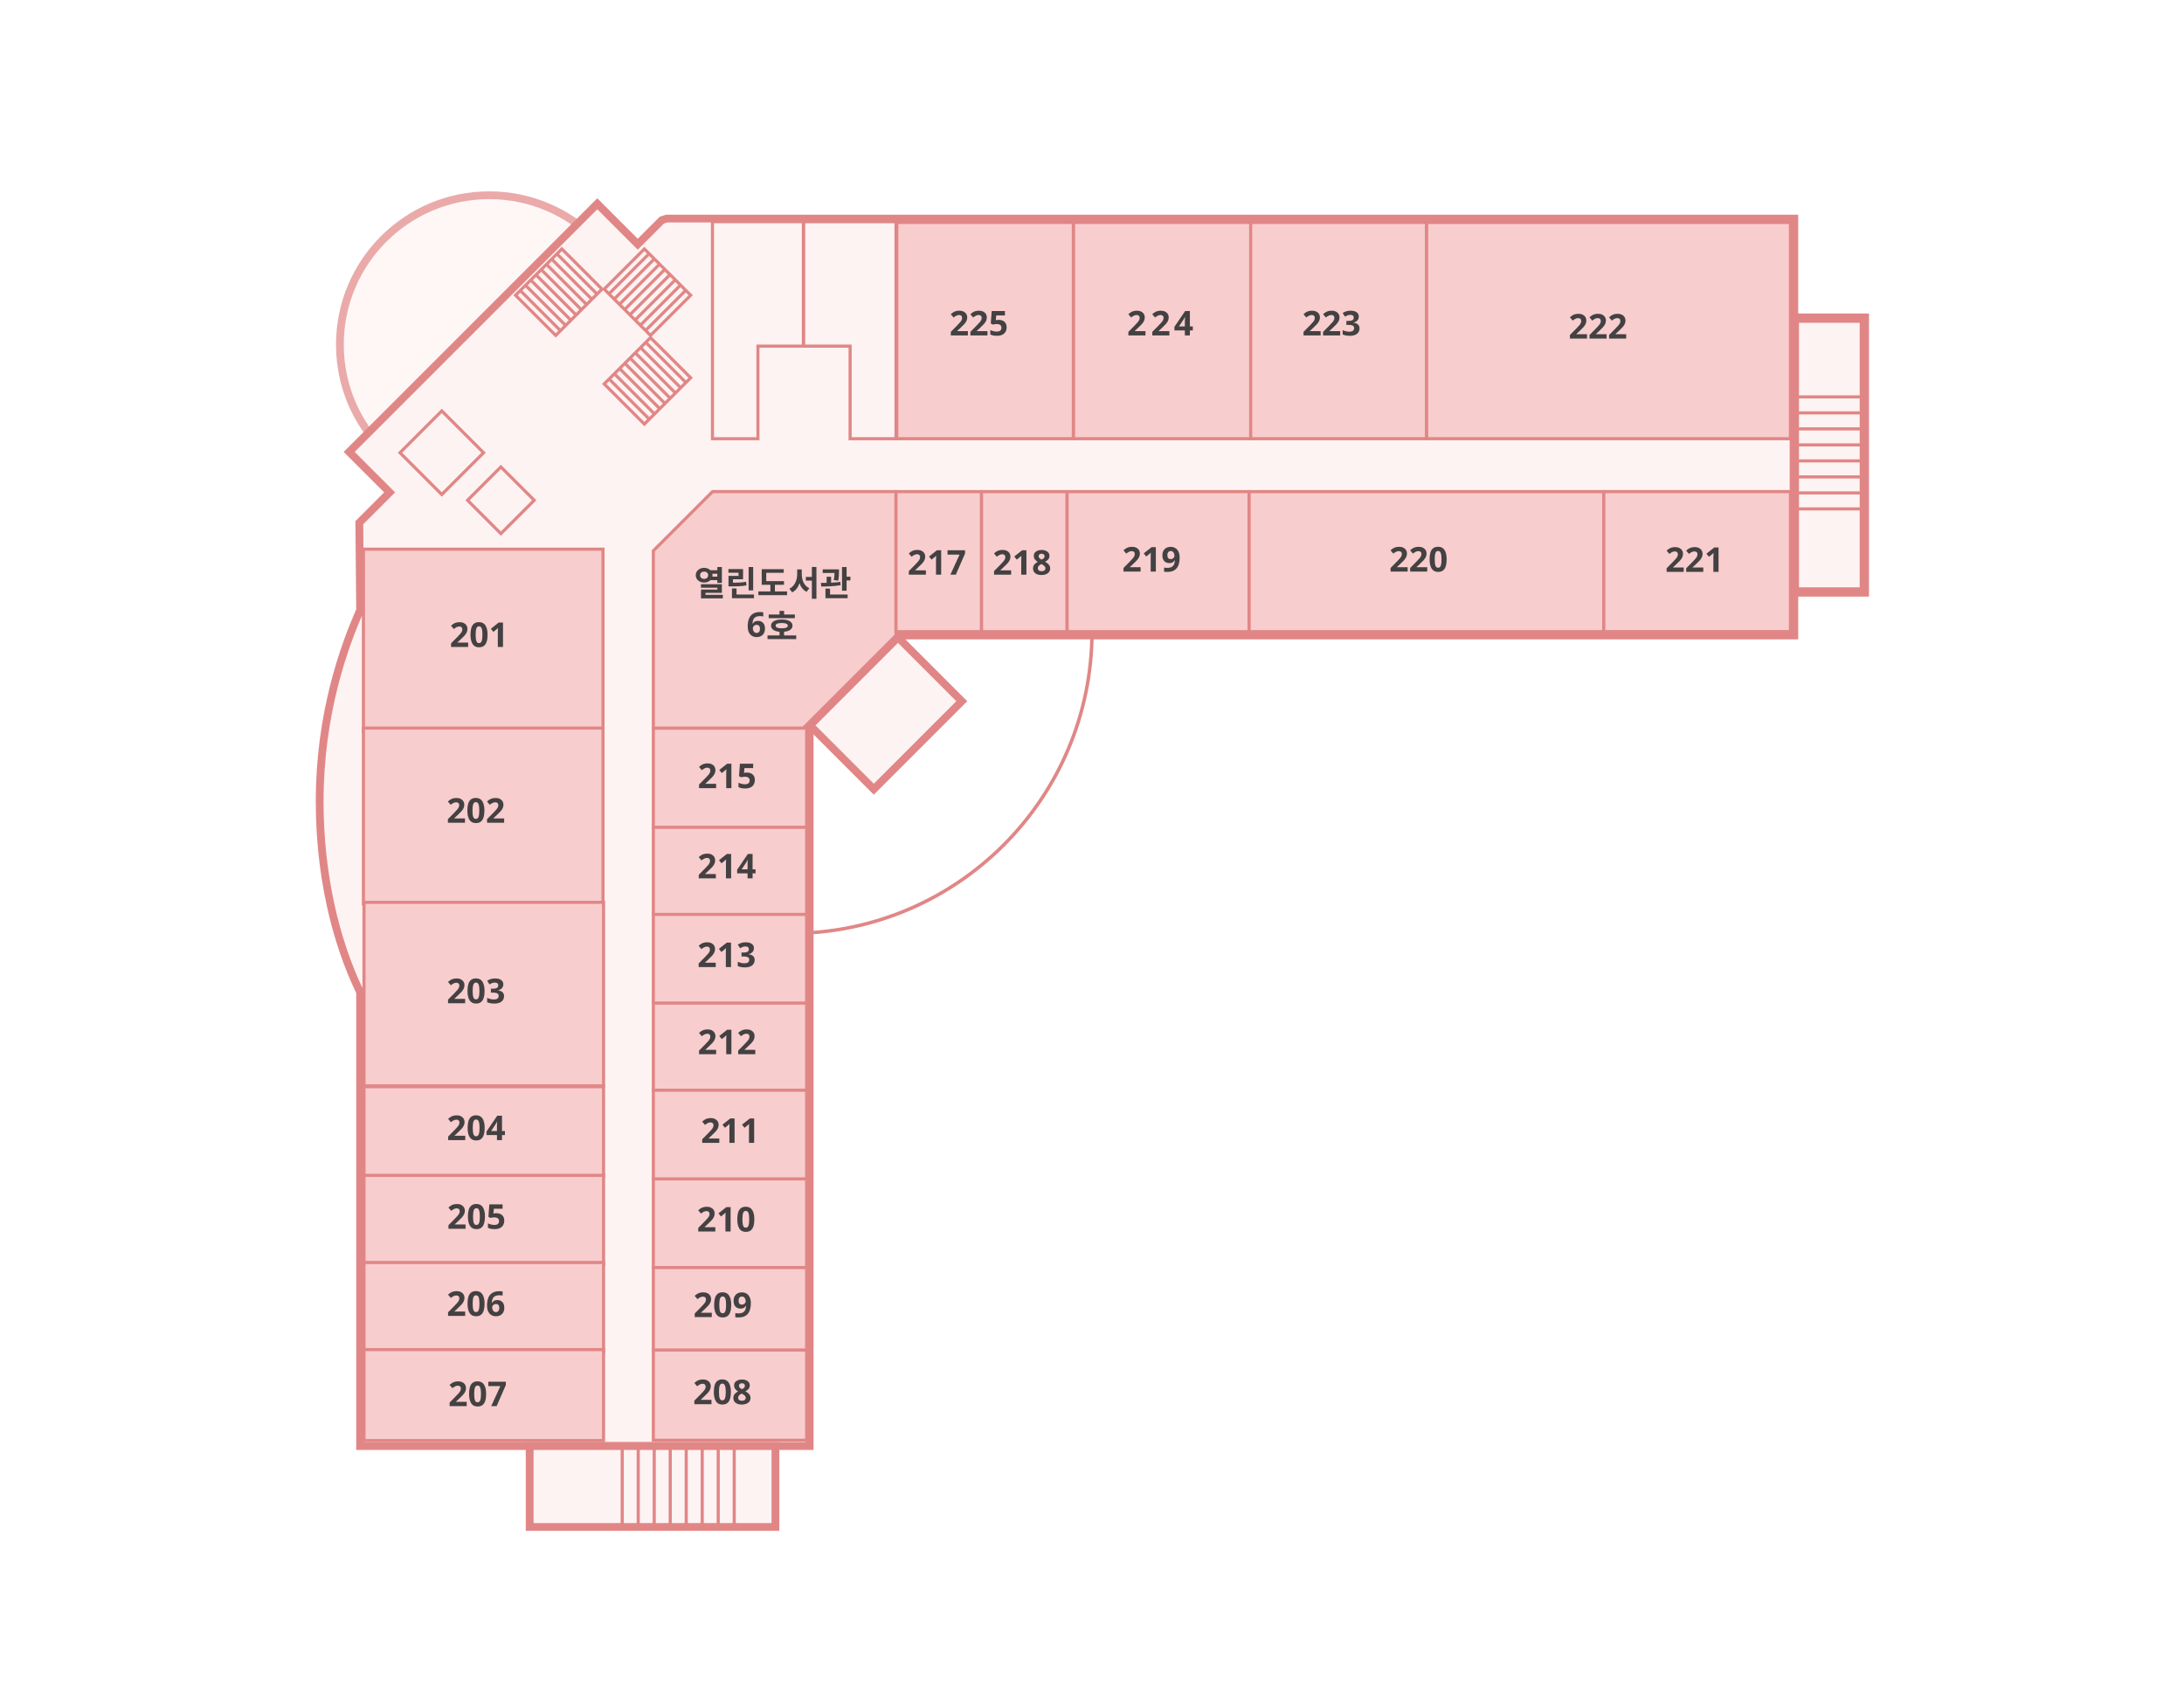
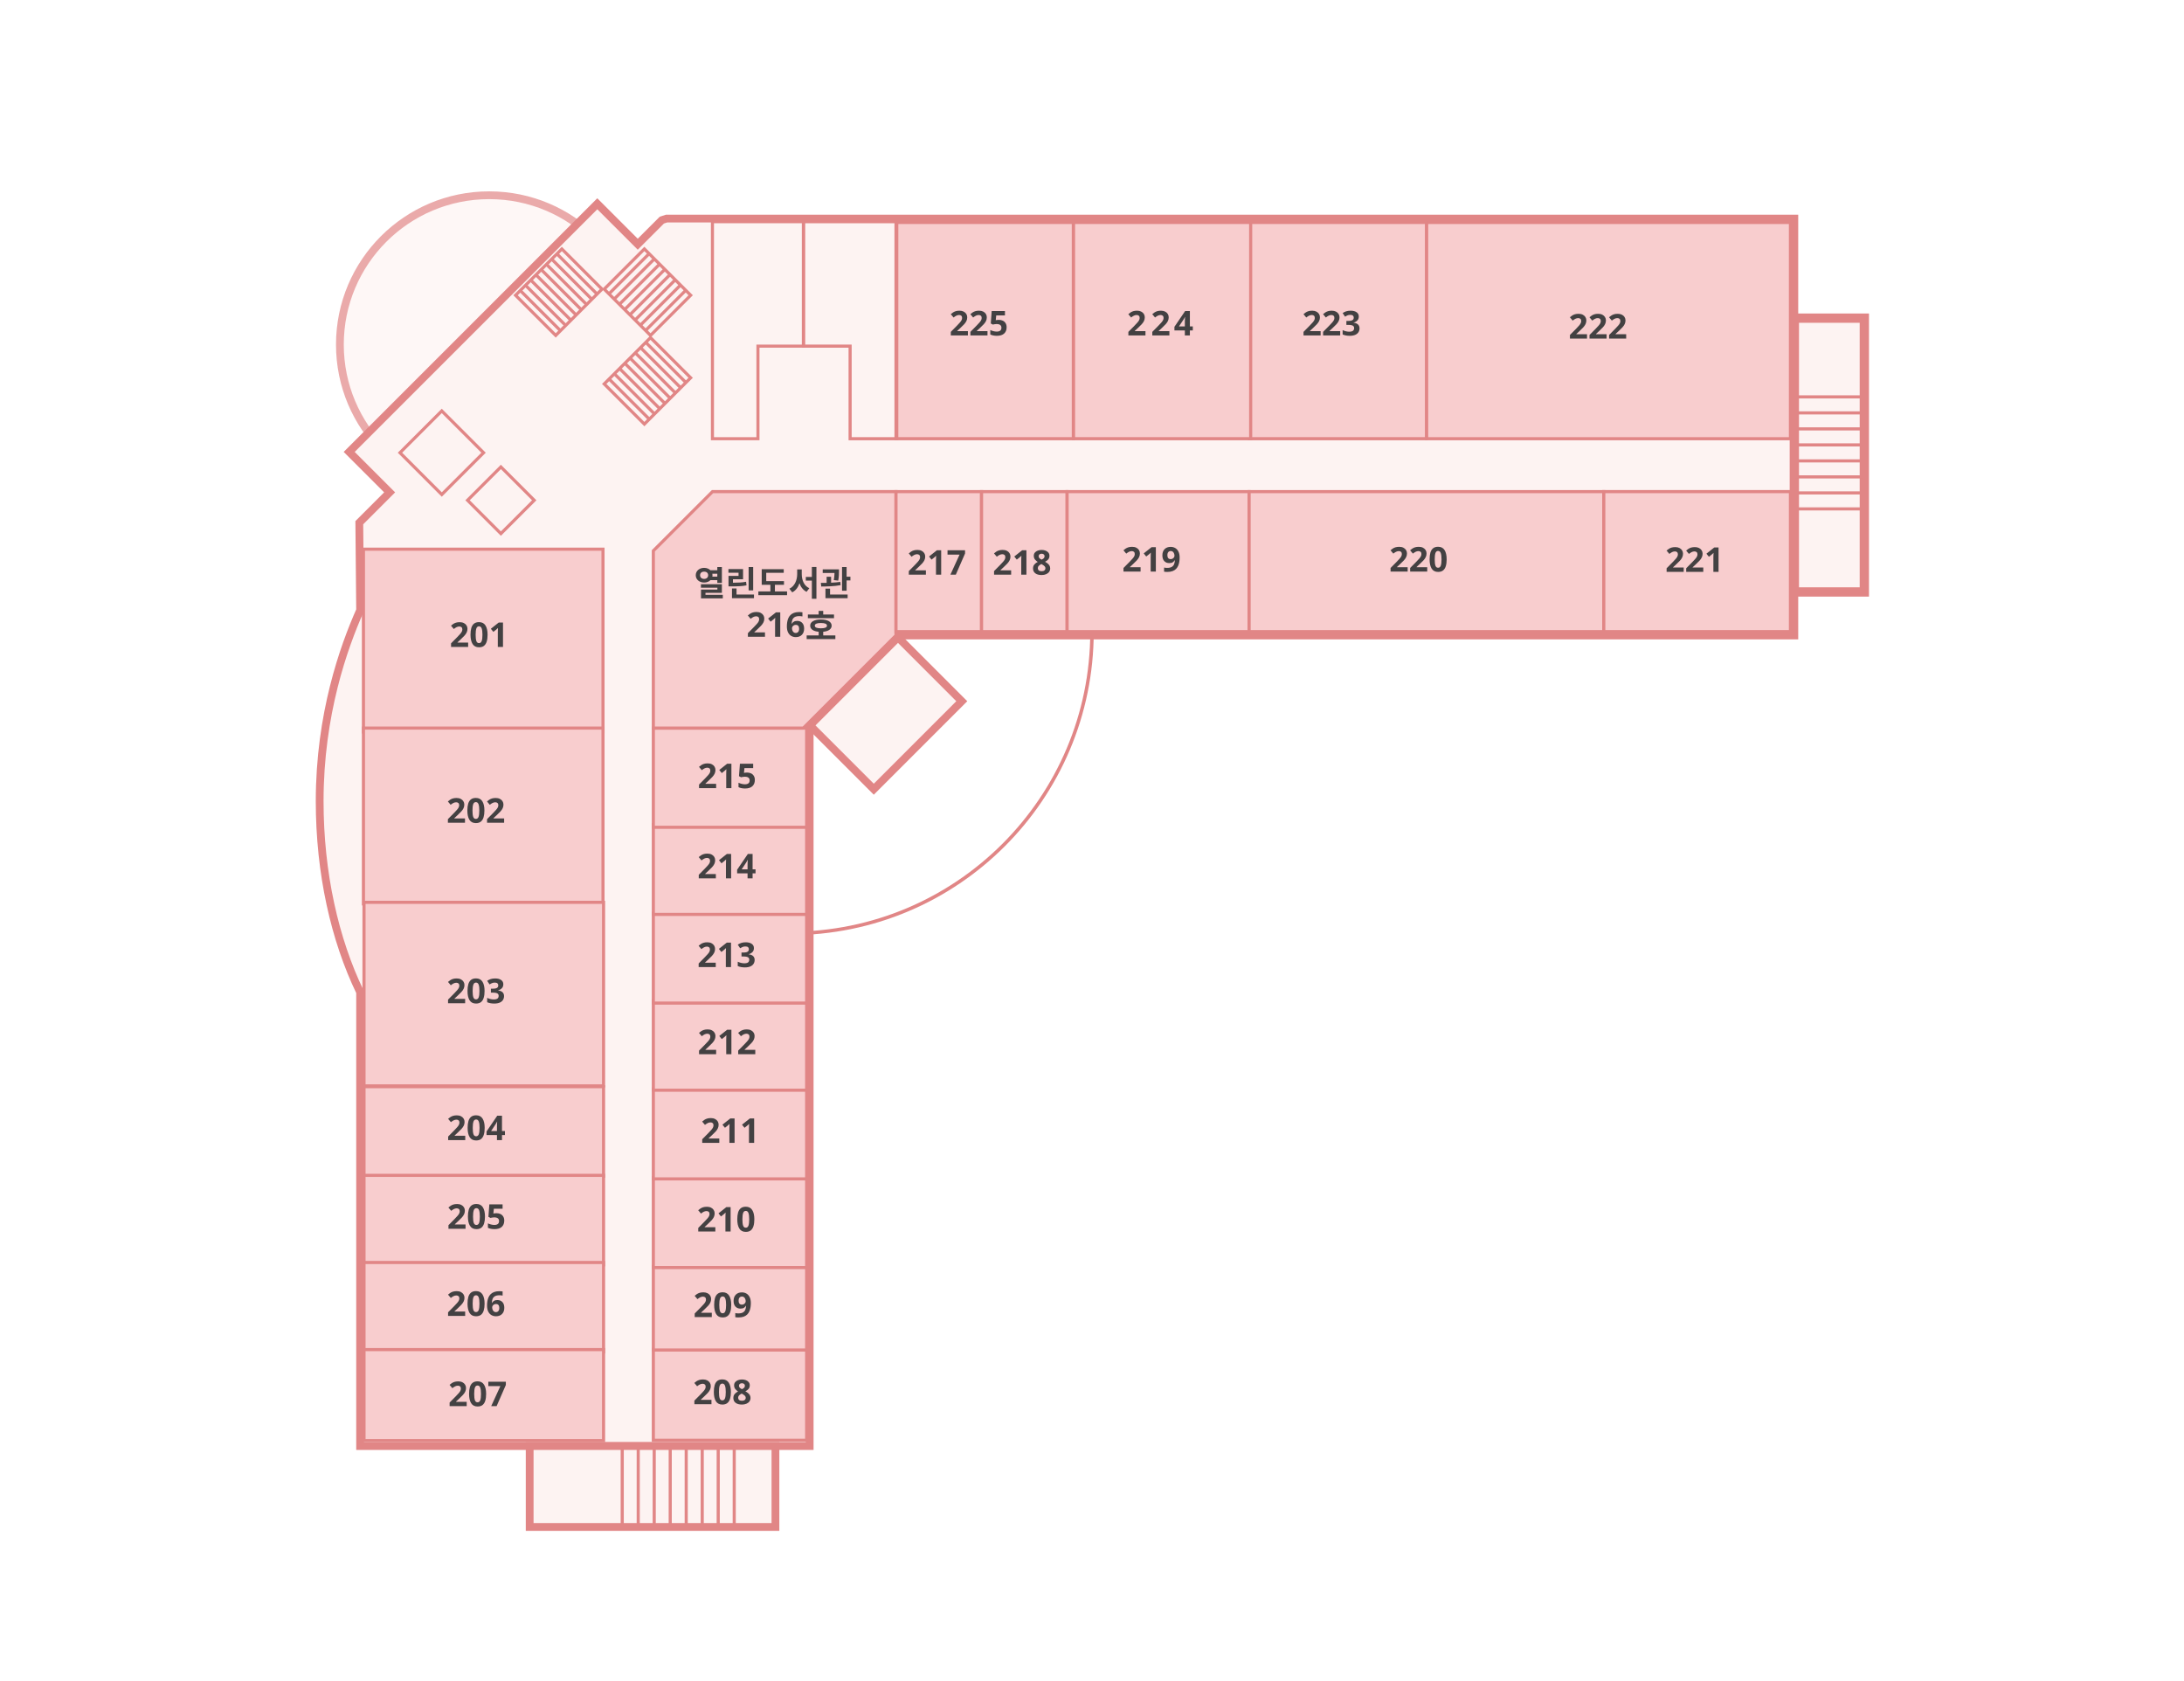
<svg xmlns="http://www.w3.org/2000/svg" viewBox="0 0 1404 1080">
  <g id="Layer_border">
    <circle cx="508" cy="406" r="194" fill="none" stroke="#e18686" stroke-miterlimit="10" stroke-width="2.23" />
    <circle cx="314.5" cy="221.5" r="96" fill="#fdf3f2" opacity=".7" stroke="#e18686" stroke-miterlimit="10" stroke-width="5" />
    <path d="m921.5,140.5h-493l-3.02.98-15.5,15.5-26-26-159.5,159.5,26,26-19.5,19.5c.17,18.75.34,37.5.52,56.25-10.5,23.69-26,66.83-26,122.76,0,46.4,9.73,89.05,26,122.76v291.74h289v-463.97l57.03-57.03h575.97V140.5h-232Z" fill="#fdf3f2" stroke="#e18686" stroke-miterlimit="10" stroke-width="5" />
    <rect x="340.5" y="929.5" width="158" height="52" fill="#fdf3f2" stroke="#e18686" stroke-miterlimit="10" stroke-width="5" />
    <rect x="529.5" y="429.5" width="80" height="58" transform="translate(-157.41 536.99) rotate(-45)" fill="#fdf3f2" stroke="#e18686" stroke-miterlimit="10" stroke-width="5" />
    <rect x="1153.5" y="204.5" width="45" height="176" fill="#fdf3f2" stroke="#e18686" stroke-miterlimit="10" stroke-width="5.98" />
  </g>
  <g id="Layer_others">
    <line x1="391.57" y1="243.6" x2="417.4" y2="269.43" fill="none" stroke="#e18686" stroke-miterlimit="10" stroke-width="2" />
    <line x1="394.94" y1="240.24" x2="420.76" y2="266.07" fill="none" stroke="#e18686" stroke-miterlimit="10" stroke-width="2" />
    <line x1="398.3" y1="236.88" x2="424.13" y2="262.7" fill="none" stroke="#e18686" stroke-miterlimit="10" stroke-width="2" />
    <line x1="401.66" y1="233.51" x2="427.49" y2="259.34" fill="none" stroke="#e18686" stroke-miterlimit="10" stroke-width="2" />
    <line x1="405.03" y1="230.15" x2="430.85" y2="255.98" fill="none" stroke="#e18686" stroke-miterlimit="10" stroke-width="2" />
    <line x1="408.39" y1="226.78" x2="434.22" y2="252.61" fill="none" stroke="#e18686" stroke-miterlimit="10" stroke-width="2" />
    <line x1="411.75" y1="223.42" x2="437.58" y2="249.25" fill="none" stroke="#e18686" stroke-miterlimit="10" stroke-width="2" />
    <line x1="415.12" y1="220.06" x2="440.94" y2="245.88" fill="none" stroke="#e18686" stroke-miterlimit="10" stroke-width="2" />
    <rect x="395.16" y="226.55" width="42.09" height="36.52" transform="translate(-51.2 366.01) rotate(-45)" fill="none" stroke="#e18686" stroke-miterlimit="10" stroke-width="2" />
    <line x1="415" y1="212.45" x2="440.83" y2="186.62" fill="none" stroke="#e18686" stroke-miterlimit="10" stroke-width="2" />
    <line x1="411.64" y1="209.08" x2="437.46" y2="183.26" fill="none" stroke="#e18686" stroke-miterlimit="10" stroke-width="2" />
    <line x1="408.27" y1="205.72" x2="434.1" y2="179.89" fill="none" stroke="#e18686" stroke-miterlimit="10" stroke-width="2" />
    <line x1="404.91" y1="202.36" x2="430.73" y2="176.53" fill="none" stroke="#e18686" stroke-miterlimit="10" stroke-width="2" />
    <line x1="401.54" y1="198.99" x2="427.37" y2="173.17" fill="none" stroke="#e18686" stroke-miterlimit="10" stroke-width="2" />
    <line x1="398.18" y1="195.63" x2="424.01" y2="169.8" fill="none" stroke="#e18686" stroke-miterlimit="10" stroke-width="2" />
    <line x1="394.82" y1="192.26" x2="420.64" y2="166.44" fill="none" stroke="#e18686" stroke-miterlimit="10" stroke-width="2" />
    <line x1="391.45" y1="188.9" x2="417.28" y2="163.07" fill="none" stroke="#e18686" stroke-miterlimit="10" stroke-width="2" />
    <rect x="395.16" y="169.55" width="42.09" height="36.52" transform="translate(577.71 614.92) rotate(-135)" fill="none" stroke="#e18686" stroke-miterlimit="10" stroke-width="2" />
    <line x1="383.84" y1="189.02" x2="358.02" y2="163.19" fill="none" stroke="#e18686" stroke-miterlimit="10" stroke-width="2" />
    <line x1="380.48" y1="192.38" x2="354.65" y2="166.56" fill="none" stroke="#e18686" stroke-miterlimit="10" stroke-width="2" />
    <line x1="377.12" y1="195.75" x2="351.29" y2="169.92" fill="none" stroke="#e18686" stroke-miterlimit="10" stroke-width="2" />
    <line x1="373.75" y1="199.11" x2="347.92" y2="173.28" fill="none" stroke="#e18686" stroke-miterlimit="10" stroke-width="2" />
    <line x1="370.39" y1="202.47" x2="344.56" y2="176.65" fill="none" stroke="#e18686" stroke-miterlimit="10" stroke-width="2" />
    <line x1="367.02" y1="205.84" x2="341.2" y2="180.01" fill="none" stroke="#e18686" stroke-miterlimit="10" stroke-width="2" />
    <line x1="363.66" y1="209.2" x2="337.83" y2="183.37" fill="none" stroke="#e18686" stroke-miterlimit="10" stroke-width="2" />
    <line x1="360.3" y1="212.56" x2="334.47" y2="186.74" fill="none" stroke="#e18686" stroke-miterlimit="10" stroke-width="2" />
    <rect x="338.16" y="169.55" width="42.09" height="36.52" transform="translate(746.01 66.62) rotate(135)" fill="none" stroke="#e18686" stroke-miterlimit="10" stroke-width="2" />
    <rect x="265" y="272" width="38" height="38" transform="translate(-122.59 286.05) rotate(-45)" fill="none" stroke="#e18686" stroke-miterlimit="10" stroke-width="2" />
    <rect x="306.84" y="306.41" width="30.31" height="30.31" transform="translate(-133.07 321.87) rotate(-45)" fill="none" stroke="#e18686" stroke-miterlimit="10" stroke-width="2" />
    <line x1="400" y1="930" x2="400" y2="981" fill="none" stroke="#e18686" stroke-miterlimit="10" stroke-width="2" />
    <line x1="410.29" y1="930" x2="410.29" y2="981" fill="none" stroke="#e18686" stroke-miterlimit="10" stroke-width="2" />
    <line x1="420.57" y1="930" x2="420.57" y2="981" fill="none" stroke="#e18686" stroke-miterlimit="10" stroke-width="2" />
    <line x1="430.86" y1="930" x2="430.86" y2="981" fill="none" stroke="#e18686" stroke-miterlimit="10" stroke-width="2" />
    <line x1="441.14" y1="930" x2="441.14" y2="981" fill="none" stroke="#e18686" stroke-miterlimit="10" stroke-width="2" />
    <line x1="451.43" y1="930" x2="451.43" y2="981" fill="none" stroke="#e18686" stroke-miterlimit="10" stroke-width="2" />
    <line x1="461.71" y1="930" x2="461.71" y2="981" fill="none" stroke="#e18686" stroke-miterlimit="10" stroke-width="2" />
    <line x1="472" y1="930" x2="472" y2="981" fill="none" stroke="#e18686" stroke-miterlimit="10" stroke-width="2" />
    <line x1="1197.43" y1="255.11" x2="1154" y2="255.11" fill="none" stroke="#e18686" stroke-miterlimit="10" stroke-width="2" />
    <line x1="1197.43" y1="265.4" x2="1154" y2="265.4" fill="none" stroke="#e18686" stroke-miterlimit="10" stroke-width="2" />
    <line x1="1197.43" y1="275.68" x2="1154" y2="275.68" fill="none" stroke="#e18686" stroke-miterlimit="10" stroke-width="2" />
    <line x1="1197.43" y1="285.97" x2="1154" y2="285.97" fill="none" stroke="#e18686" stroke-miterlimit="10" stroke-width="2" />
    <line x1="1197.43" y1="296.25" x2="1154" y2="296.25" fill="none" stroke="#e18686" stroke-miterlimit="10" stroke-width="2" />
    <line x1="1197.43" y1="306.54" x2="1154" y2="306.54" fill="none" stroke="#e18686" stroke-miterlimit="10" stroke-width="2" />
    <line x1="1197.43" y1="316.83" x2="1154" y2="316.83" fill="none" stroke="#e18686" stroke-miterlimit="10" stroke-width="2" />
    <line x1="1197.43" y1="327.11" x2="1154" y2="327.11" fill="none" stroke="#e18686" stroke-miterlimit="10" stroke-width="2" />
  </g>
  <g id="Layer_201">
    <rect x="233.64" y="353" width="154" height="117.5" fill="#f8cdce" stroke="#e18686" stroke-miterlimit="10" stroke-width="2" />
    <text transform="translate(289.09 415.85)" fill="#434142" font-family="NanumSquareNeovariable-Heavy, 'NanumSquare Neo variable'" font-size="22" font-variation-settings="'wght' 900" font-weight="800">
      <tspan x="0" y="0">201</tspan>
    </text>
  </g>
  <g id="Layer_202">
    <rect x="233.64" y="468" width="154" height="113" fill="#f8cdce" stroke="#e18686" stroke-miterlimit="10" stroke-width="2" />
    <text transform="translate(287.06 528.85)" fill="#434142" font-family="NanumSquareNeovariable-Heavy, 'NanumSquare Neo variable'" font-size="22" font-variation-settings="'wght' 900" font-weight="800">
      <tspan x="0" y="0">202</tspan>
    </text>
  </g>
  <g id="Layer_203">
    <rect x="234" y="580" width="154" height="118" fill="#f8cdce" stroke="#e18686" stroke-miterlimit="10" stroke-width="2" />
    <text transform="translate(287.16 644.85)" fill="#434142" font-family="NanumSquareNeovariable-Heavy, 'NanumSquare Neo variable'" font-size="22" font-variation-settings="'wght' 900" font-weight="800">
      <tspan x="0" y="0">203</tspan>
    </text>
  </g>
  <g id="Layer_204">
    <rect x="234" y="698.5" width="154" height="57.5" fill="#f8cdce" stroke="#e18686" stroke-miterlimit="10" stroke-width="2" />
    <text transform="translate(287.23 732.85)" fill="#434142" font-family="NanumSquareNeovariable-Heavy, 'NanumSquare Neo variable'" font-size="22" font-variation-settings="'wght' 900" font-weight="800">
      <tspan x="0" y="0">204</tspan>
    </text>
  </g>
  <g id="Layer_205">
    <rect x="234" y="755.5" width="154" height="57.5" fill="#f8cdce" stroke="#e18686" stroke-miterlimit="10" stroke-width="2" />
    <text transform="translate(287.42 789.85)" fill="#434142" font-family="NanumSquareNeovariable-Heavy, 'NanumSquare Neo variable'" font-size="22" font-variation-settings="'wght' 900" font-weight="800">
      <tspan x="0" y="0">205</tspan>
    </text>
  </g>
  <g id="Layer_206">
    <rect x="234" y="811.5" width="154" height="57.5" fill="#f8cdce" stroke="#e18686" stroke-miterlimit="10" stroke-width="2" />
    <text transform="translate(287.17 845.85)" fill="#434142" font-family="NanumSquareNeovariable-Heavy, 'NanumSquare Neo variable'" font-size="22" font-variation-settings="'wght' 900" font-weight="800">
      <tspan x="0" y="0">206</tspan>
    </text>
  </g>
  <g id="Layer_207">
    <rect x="234" y="867.5" width="154" height="58.5" fill="#f8cdce" stroke="#e18686" stroke-miterlimit="10" stroke-width="2" />
    <text transform="translate(288.16 903.85)" fill="#434142" font-family="NanumSquareNeovariable-Heavy, 'NanumSquare Neo variable'" font-size="22" font-variation-settings="'wght' 900" font-weight="800">
      <tspan x="0" y="0">207</tspan>
    </text>
  </g>
  <g id="Layer_208">
    <rect x="420" y="867.27" width="98.55" height="58.5" fill="#f8cdce" stroke="#e18686" stroke-miterlimit="10" stroke-width="2" />
    <text transform="translate(445.51 902.61)" fill="#434142" font-family="NanumSquareNeovariable-Heavy, 'NanumSquare Neo variable'" font-size="22" font-variation-settings="'wght' 900" font-weight="800">
      <tspan x="0" y="0">208</tspan>
    </text>
  </g>
  <g id="Layer_209">
    <rect x="420" y="814" width="98.55" height="53.77" fill="#f8cdce" stroke="#e18686" stroke-miterlimit="10" stroke-width="2" />
    <text transform="translate(445.72 846.61)" fill="#434142" font-family="NanumSquareNeovariable-Heavy, 'NanumSquare Neo variable'" font-size="22" font-variation-settings="'wght' 900" font-weight="800">
      <tspan x="0" y="0">209</tspan>
    </text>
  </g>
  <g id="Layer_210">
    <rect x="420" y="757" width="98.55" height="57.77" fill="#f8cdce" stroke="#e18686" stroke-miterlimit="10" stroke-width="2" />
    <text transform="translate(448 791.61)" fill="#434142" font-family="NanumSquareNeovariable-Heavy, 'NanumSquare Neo variable'" font-size="22" font-variation-settings="'wght' 900" font-weight="800">
      <tspan x="0" y="0">210</tspan>
    </text>
  </g>
  <g id="Layer_211">
    <rect x="420" y="700" width="98.55" height="57.77" fill="#f8cdce" stroke="#e18686" stroke-miterlimit="10" stroke-width="2" />
    <text transform="translate(450.55 734.61)" fill="#434142" font-family="NanumSquareNeovariable-Heavy, 'NanumSquare Neo variable'" font-size="22" font-variation-settings="'wght' 900" font-weight="800">
      <tspan x="0" y="0">211</tspan>
    </text>
  </g>
  <g id="Layer_212">
    <rect x="420" y="643" width="98.55" height="57.77" fill="#f8cdce" stroke="#e18686" stroke-miterlimit="10" stroke-width="2" />
    <text transform="translate(448.51 677.61)" fill="#434142" font-family="NanumSquareNeovariable-Heavy, 'NanumSquare Neo variable'" font-size="22" font-variation-settings="'wght' 900" font-weight="800">
      <tspan x="0" y="0">212</tspan>
    </text>
  </g>
  <g id="Layer_213">
    <rect x="420" y="587" width="98.55" height="57.77" fill="#f8cdce" stroke="#e18686" stroke-miterlimit="10" stroke-width="2" />
    <text transform="translate(448.26 621.61)" fill="#434142" font-family="NanumSquareNeovariable-Heavy, 'NanumSquare Neo variable'" font-size="22" font-variation-settings="'wght' 900" font-weight="800">
      <tspan x="0" y="0">213</tspan>
    </text>
  </g>
  <g id="Layer_214">
    <rect x="420" y="530" width="98.55" height="57.77" fill="#f8cdce" stroke="#e18686" stroke-miterlimit="10" stroke-width="2" />
    <text transform="translate(448.33 564.61)" fill="#434142" font-family="NanumSquareNeovariable-Heavy, 'NanumSquare Neo variable'" font-size="22" font-variation-settings="'wght' 900" font-weight="800">
      <tspan x="0" y="0">214</tspan>
    </text>
  </g>
  <g id="Layer_215">
    <rect x="420" y="468" width="98.55" height="63.77" fill="#f8cdce" stroke="#e18686" stroke-miterlimit="10" stroke-width="2" />
    <text transform="translate(448.51 506.61)" fill="#434142" font-family="NanumSquareNeovariable-Heavy, 'NanumSquare Neo variable'" font-size="22" font-variation-settings="'wght' 900" font-weight="800">
      <tspan x="0" y="0">215</tspan>
    </text>
+   </g>
+   <g id="Layer_216">
    <polygon points="458.05 316 420 354.05 420 468 516.43 468 576 408.43 576 316 458.05 316" fill="#f8cdce" stroke="#e18686" stroke-miterlimit="10" stroke-width="2" />
    <text transform="translate(446.13 382.9)" fill="#434142" font-family="NanumSquareNeovariable-Heavy, 'NanumSquare Neo variable'" font-size="22" font-variation-settings="'wght' 900" font-weight="800">
      <tspan x="0" y="0">열린도서관</tspan>
-       <tspan x="33.78" y="26.4">6호</tspan>
+       <tspan x="33.78" y="26.4">216호</tspan>
    </text>
  </g>
  <g id="Layer_217">
    <rect x="576" y="316" width="55" height="90" fill="#f8cdce" stroke="#e18686" stroke-miterlimit="10" stroke-width="2" />
    <text transform="translate(583.36 369.4)" fill="#434142" font-family="NanumSquareNeovariable-Heavy, 'NanumSquare Neo variable'" font-size="22" font-variation-settings="'wght' 900" font-weight="800">
      <tspan x="0" y="0">217</tspan>
    </text>
  </g>
  <g id="Layer_218">
    <rect x="631" y="316" width="55" height="90" fill="#f8cdce" stroke="#e18686" stroke-miterlimit="10" stroke-width="2" />
    <text transform="translate(638.16 369.4)" fill="#434142" font-family="NanumSquareNeovariable-Heavy, 'NanumSquare Neo variable'" font-size="22" font-variation-settings="'wght' 900" font-weight="800">
      <tspan x="0" y="0">218</tspan>
    </text>
  </g>
  <g id="Layer_219">
    <rect x="686" y="316" width="117" height="90" fill="#f8cdce" stroke="#e18686" stroke-miterlimit="10" stroke-width="2" />
    <text transform="translate(721.37 367.4)" fill="#434142" font-family="NanumSquareNeovariable-Heavy, 'NanumSquare Neo variable'" font-size="22" font-variation-settings="'wght' 900" font-weight="800">
      <tspan x="0" y="0">219</tspan>
    </text>
  </g>
  <g id="Layer_220">
    <rect x="803" y="316" width="228" height="90" fill="#f8cdce" stroke="#e18686" stroke-miterlimit="10" stroke-width="2" />
    <text transform="translate(893.06 367.4)" fill="#434142" font-family="NanumSquareNeovariable-Heavy, 'NanumSquare Neo variable'" font-size="22" font-variation-settings="'wght' 900" font-weight="800">
      <tspan x="0" y="0">220</tspan>
    </text>
  </g>
  <g id="Layer_221">
    <rect x="1031" y="316" width="120" height="90" transform="translate(2182 722) rotate(180)" fill="#f8cdce" stroke="#e18686" stroke-miterlimit="10" stroke-width="2" />
    <text transform="translate(1070.52 367.59)" fill="#434142" font-family="NanumSquareNeovariable-Heavy, 'NanumSquare Neo variable'" font-size="22" font-variation-settings="'wght' 900" font-weight="800">
      <tspan x="0" y="0">221</tspan>
    </text>
  </g>
  <g id="Layer_222">
    <rect x="917" y="143" width="234" height="139" fill="#f8cdce" stroke="#e18686" stroke-miterlimit="10" stroke-width="2" />
    <text transform="translate(1008.37 217.63)" fill="#434142" font-family="NanumSquareNeovariable-Heavy, 'NanumSquare Neo variable'" font-size="22" font-variation-settings="'wght' 900" font-weight="800">
      <tspan x="0" y="0">222</tspan>
    </text>
  </g>
  <g id="Layer_223">
    <rect x="803" y="143" width="114" height="139" transform="translate(1720 425) rotate(180)" fill="#f8cdce" stroke="#e18686" stroke-miterlimit="10" stroke-width="2" />
    <text transform="translate(837.11 215.63)" fill="#434142" font-family="NanumSquareNeovariable-Heavy, 'NanumSquare Neo variable'" font-size="22" font-variation-settings="'wght' 900" font-weight="800">
      <tspan x="0" y="0">223</tspan>
    </text>
  </g>
  <g id="Layer_224">
    <rect x="690" y="143" width="114" height="139" transform="translate(1494 425) rotate(180)" fill="#f8cdce" stroke="#e18686" stroke-miterlimit="10" stroke-width="2" />
    <text transform="translate(724.51 215.63)" fill="#434142" font-family="NanumSquareNeovariable-Heavy, 'NanumSquare Neo variable'" font-size="22" font-variation-settings="'wght' 900" font-weight="800">
      <tspan x="0" y="0">2</tspan>
      <tspan x="15.38" y="0" letter-spacing="-.03em">2</tspan>
      <tspan x="30.1" y="0">4</tspan>
    </text>
  </g>
  <g id="Layer_225">
    <rect x="576" y="143" width="114" height="139" transform="translate(1266 425) rotate(180)" fill="#f8cdce" stroke="#e18686" stroke-miterlimit="10" stroke-width="2" />
    <text transform="translate(610.37 215.63)" fill="#434142" font-family="NanumSquareNeovariable-Heavy, 'NanumSquare Neo variable'" font-size="22" font-variation-settings="'wght' 900" font-weight="800">
      <tspan x="0" y="0">225</tspan>
    </text>
  </g>
  <g id="Layer_toilet1">
    <polygon points="516.5 142.5 516.5 222.49 546.5 222.49 546.5 282 576.5 282 576.5 222.49 576.5 142.5 516.5 142.5" fill="none" stroke="#e18686" stroke-miterlimit="10" stroke-width="2" />
  </g>
  <g id="Layer_toilet2">
    <polygon points="516.5 142.5 516.5 222.49 487.25 222.49 487.25 282 458 282 458 222.49 458 142.5 516.5 142.5" fill="none" stroke="#e18686" stroke-miterlimit="10" stroke-width="1.97" />
  </g>
</svg>
